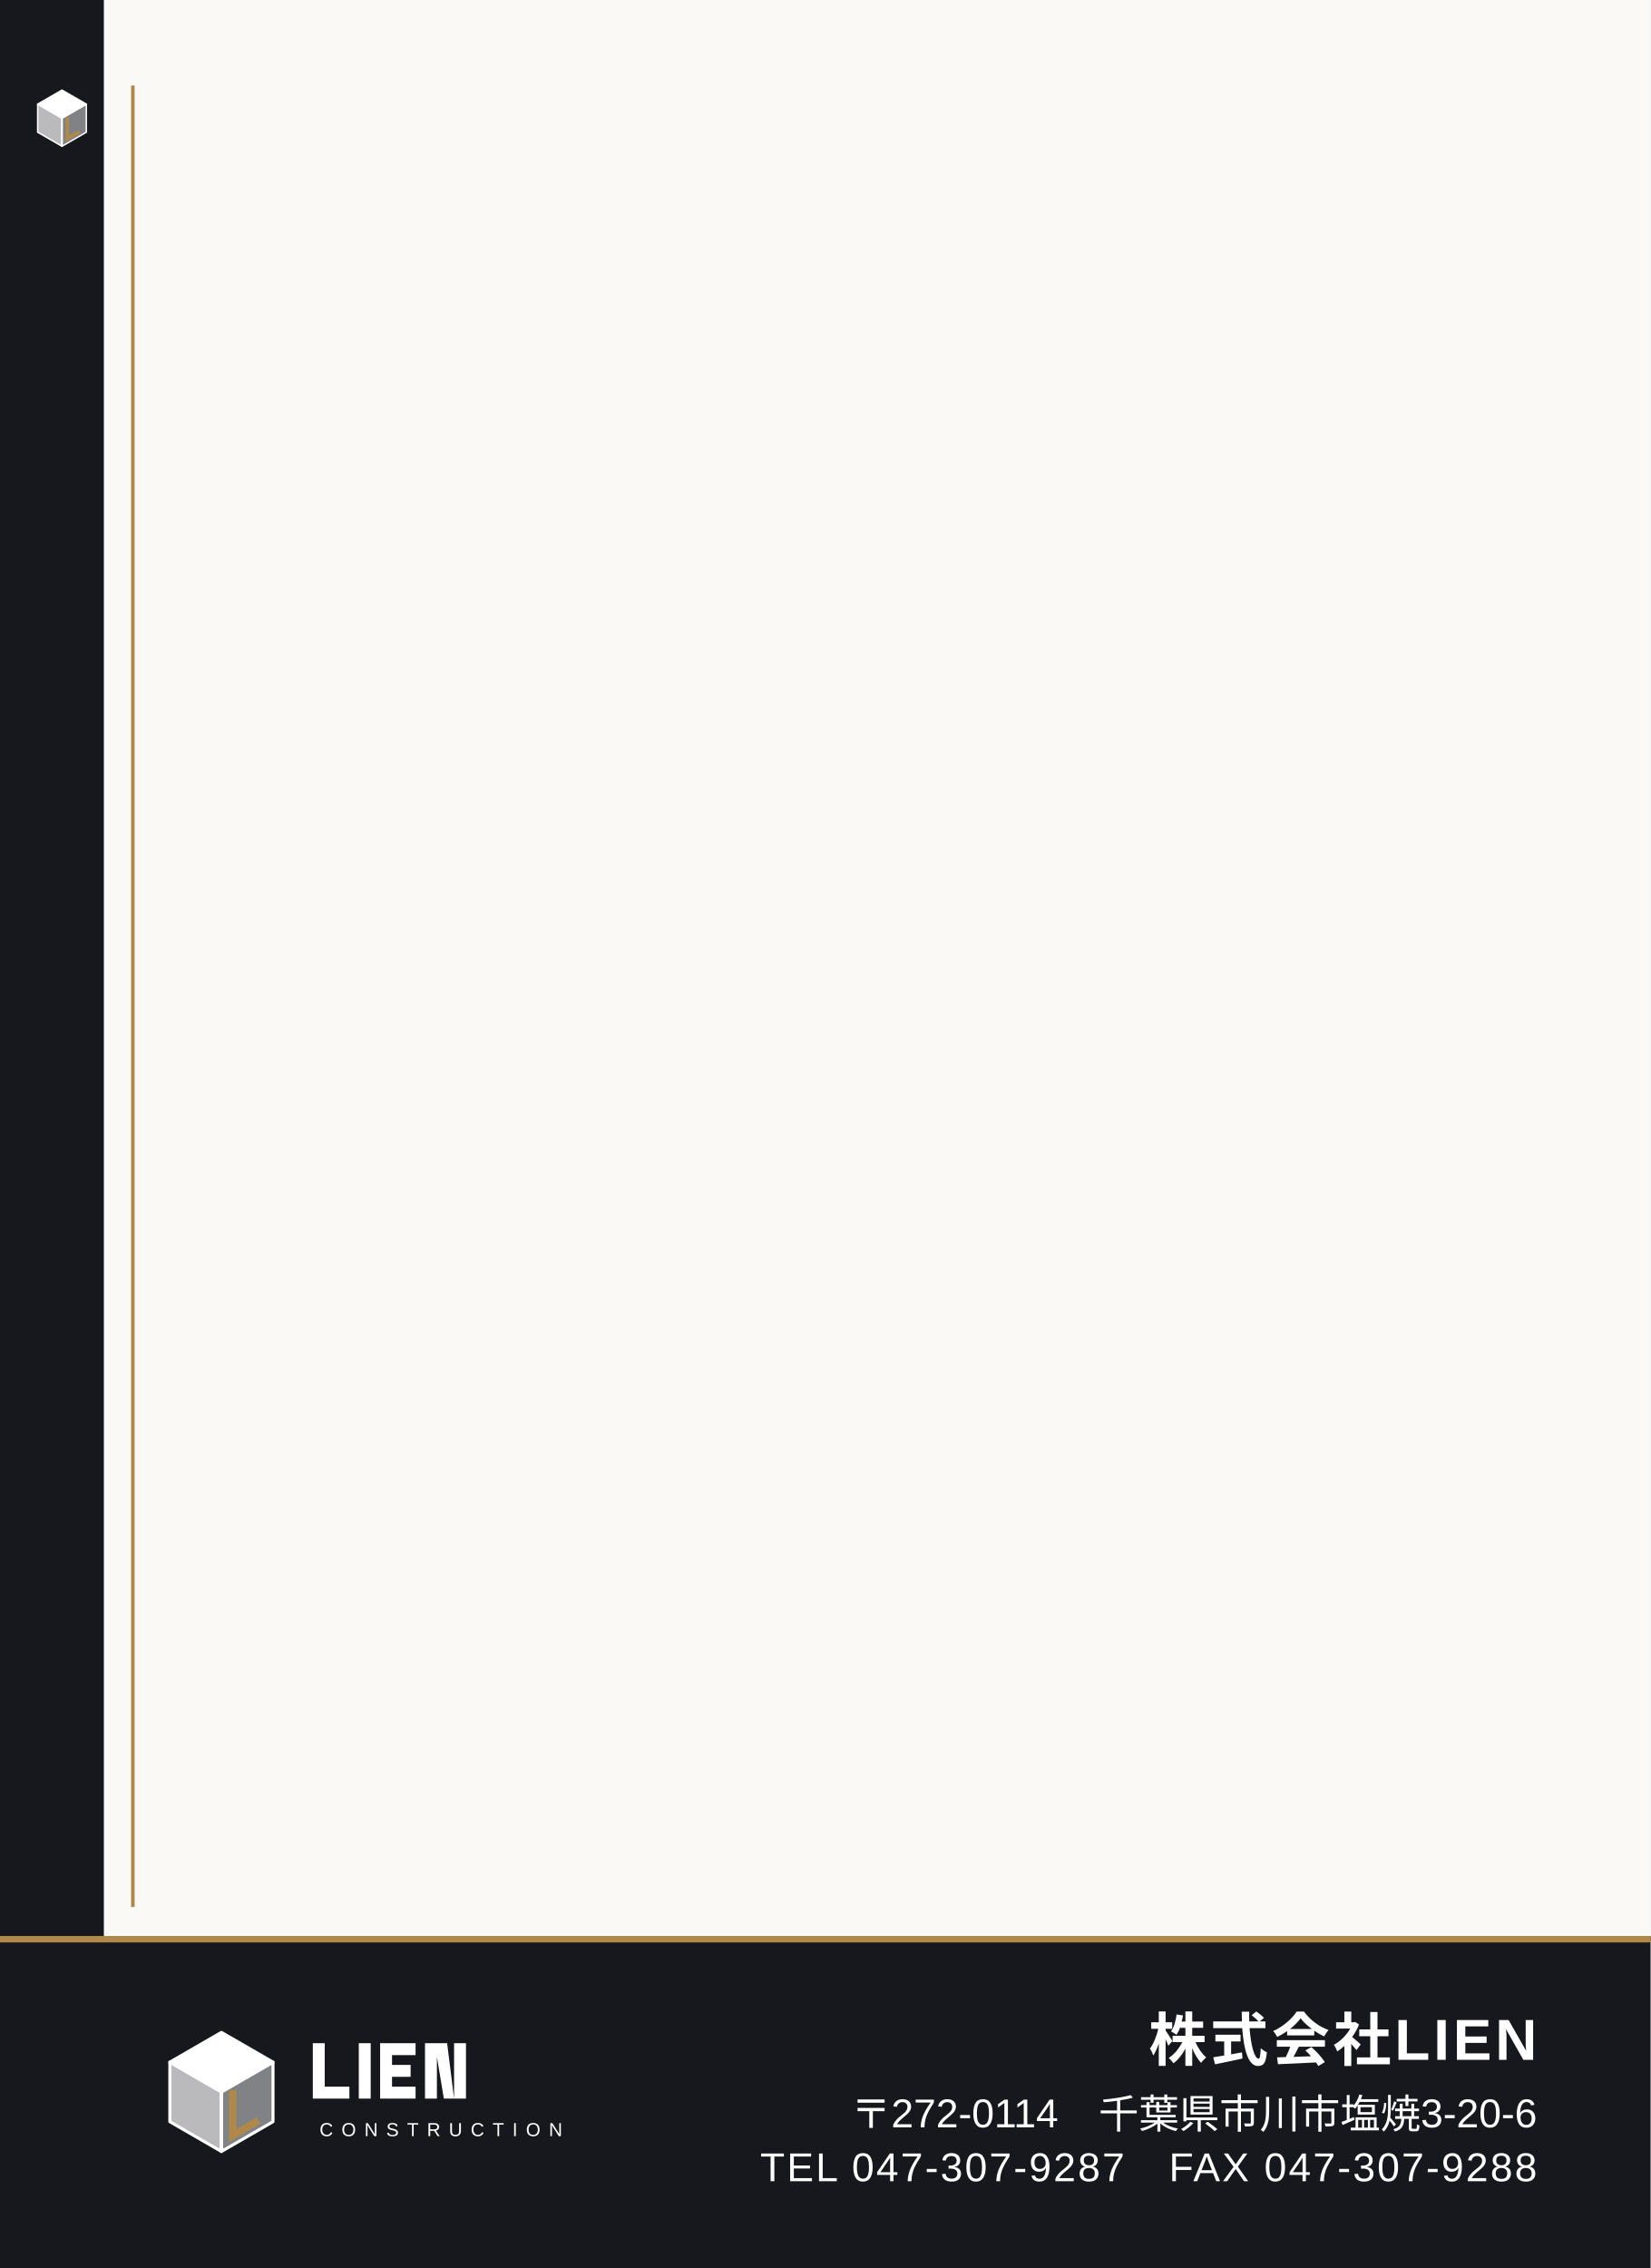
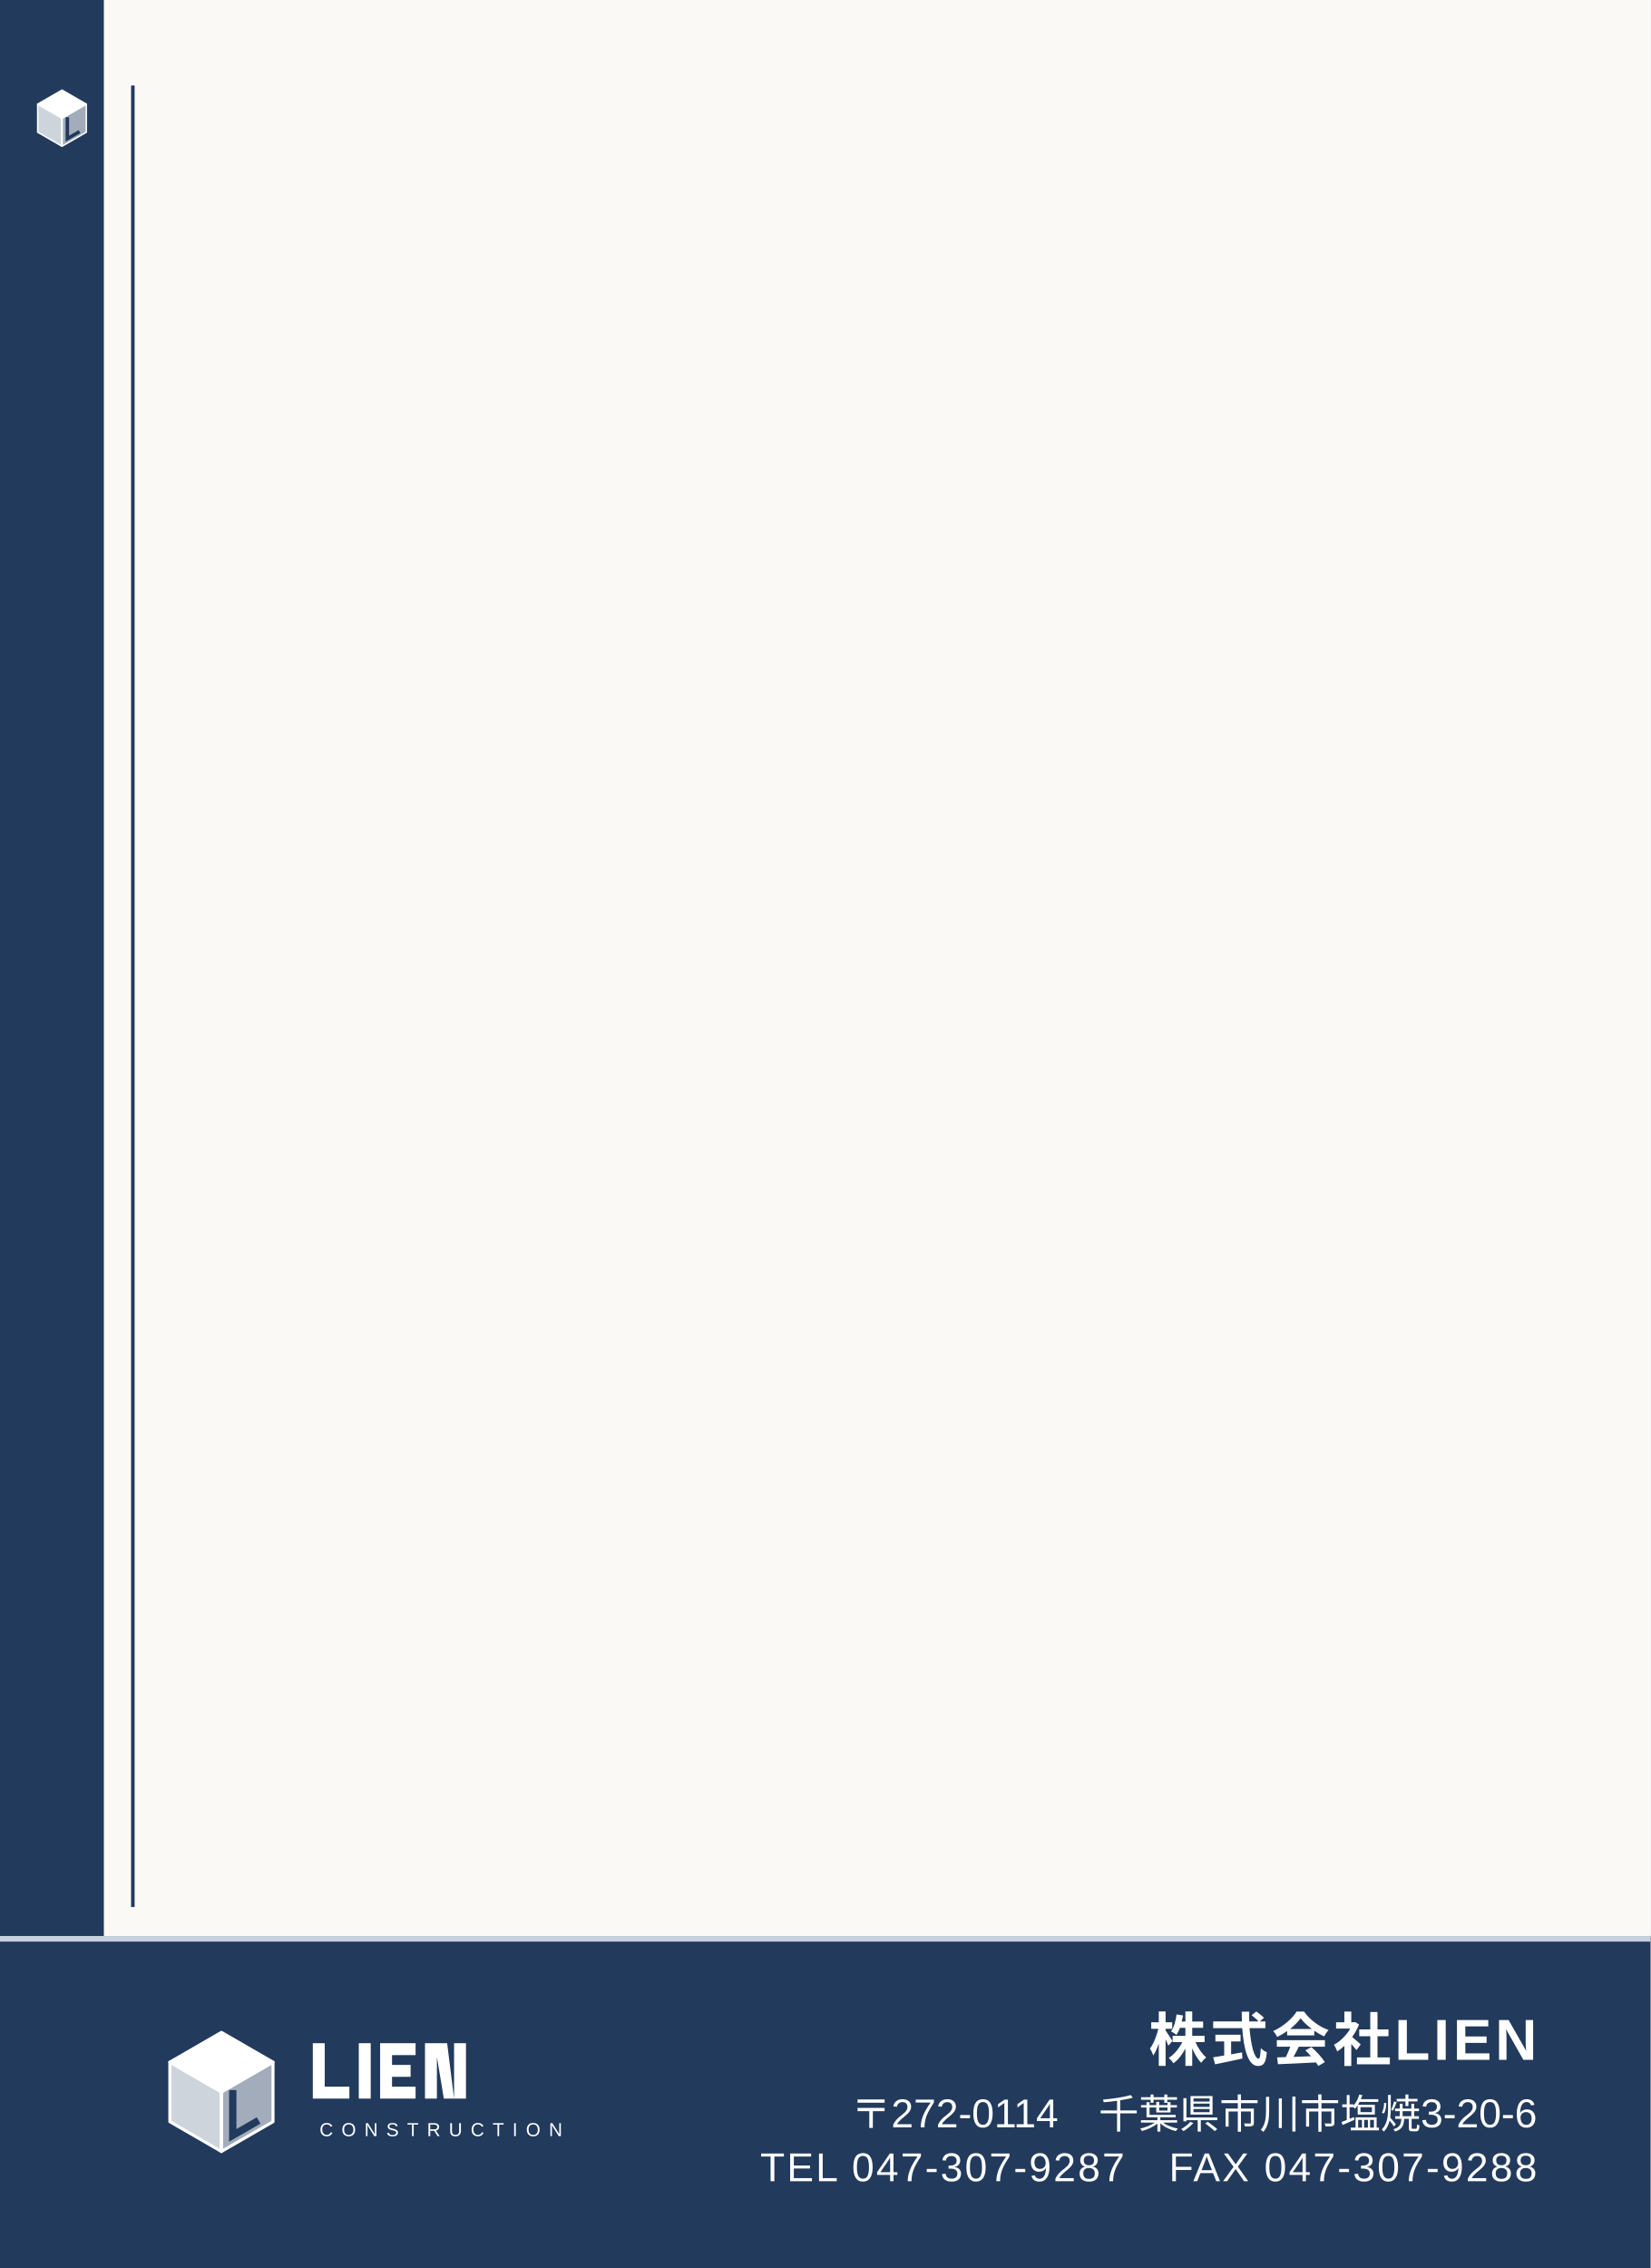
<svg xmlns="http://www.w3.org/2000/svg" width="246mm" height="338mm" viewBox="-3 -3 246 338">
  <rect x="-3" y="-3" width="246" height="338" fill="#FAF9F5" />
-   <rect x="-3" y="-3" width="15.48" height="338" fill="#16181D" />
-   <rect x="-3" y="285.52" width="246" height="49.48" fill="#16181D" />
-   <line x1="16.8" y1="9.744" x2="16.8" y2="281.2" stroke="#B0894A" stroke-width="0.528" />
-   <rect x="-3" y="285.52" width="246" height="0.96" fill="#B0894A" />
+   <rect x="-3" y="-3" width="15.48" height="338" fill="#223A5C" />
+   <rect x="-3" y="285.52" width="246" height="49.48" fill="#223A5C" />
+   <line x1="16.8" y1="9.744" x2="16.8" y2="281.2" stroke="#223A5C" stroke-width="0.528" />
+   <rect x="-3" y="285.52" width="246" height="0.84" fill="#C7D0DC" />
  <g transform="translate(1.373,9.744)">
    <path d="M4.867,0.681 L8.492,2.774 L4.867,4.867 L1.242,2.774 Z" fill="#FFFFFF" stroke="#FFFFFF" stroke-width="0.214" stroke-linejoin="round" />
-     <path d="M4.867,4.867 L1.242,2.774 L1.242,6.96 L4.867,9.053 Z" fill="rgba(255,255,255,0.70)" stroke="#FFFFFF" stroke-width="0.214" stroke-linejoin="round" />
-     <path d="M4.867,4.867 L8.492,2.774 L8.492,6.96 L4.867,9.053 Z" fill="rgba(255,255,255,0.46)" stroke="#FFFFFF" stroke-width="0.214" stroke-linejoin="round" />
+     <path d="M4.867,4.867 L1.242,2.774 L1.242,6.96 L4.867,9.053 Z" fill="rgba(255,255,255,0.78)" stroke="#FFFFFF" stroke-width="0.214" stroke-linejoin="round" />
+     <path d="M4.867,4.867 L8.492,2.774 L8.492,6.96 L4.867,9.053 Z" fill="rgba(255,255,255,0.58)" stroke="#FFFFFF" stroke-width="0.214" stroke-linejoin="round" />
    <path d="M4.867,4.867 L4.867,9.053" stroke="#FFFFFF" stroke-width="0.214" />
-     <path d="M5.665,4.993 L5.665,7.923 L7.26,7.002" fill="none" stroke="#B0894A" stroke-width="0.514" stroke-linecap="square" />
+     <path d="M5.665,4.993 L5.665,7.923 L7.26,7.002" fill="none" stroke="#223A5C" stroke-width="0.514" stroke-linecap="square" />
  </g>
  <g>
    <g transform="translate(19.68,298.44)">
      <path d="M10.32,1.445 L18.006,5.882 L10.32,10.32 L2.634,5.882 Z" fill="#FFFFFF" stroke="#FFFFFF" stroke-width="0.454" stroke-linejoin="round" />
-       <path d="M10.32,10.32 L2.634,5.882 L2.634,14.758 L10.32,19.195 Z" fill="rgba(255,255,255,0.70)" stroke="#FFFFFF" stroke-width="0.454" stroke-linejoin="round" />
-       <path d="M10.32,10.32 L18.006,5.882 L18.006,14.758 L10.32,19.195 Z" fill="rgba(255,255,255,0.46)" stroke="#FFFFFF" stroke-width="0.454" stroke-linejoin="round" />
+       <path d="M10.32,10.32 L2.634,5.882 L2.634,14.758 L10.32,19.195 Z" fill="rgba(255,255,255,0.78)" stroke="#FFFFFF" stroke-width="0.454" stroke-linejoin="round" />
+       <path d="M10.32,10.32 L18.006,5.882 L18.006,14.758 L10.32,19.195 Z" fill="rgba(255,255,255,0.58)" stroke="#FFFFFF" stroke-width="0.454" stroke-linejoin="round" />
      <path d="M10.32,10.32 L10.32,19.195" stroke="#FFFFFF" stroke-width="0.454" />
-       <path d="M12.011,10.586 L12.011,16.799 L15.393,14.846" fill="none" stroke="#B0894A" stroke-width="1.09" stroke-linecap="square" />
+       <path d="M12.011,10.586 L12.011,16.799 L15.393,14.846" fill="none" stroke="#223A5C" stroke-width="1.09" stroke-linecap="square" />
    </g>
    <path d="M43.622,0 h1.775 v8.256 h-1.775 Z M43.622,6.481 h5.449 v1.775 h-5.449 Z M50.475,0 h1.775 v8.256 h-1.775 Z M53.653,0 h1.775 v8.256 h-1.775 Z M53.653,0 h5.284 v1.775 h-5.284 Z M53.653,3.24 h4.544 v1.775 h-4.544 Z M53.653,6.481 h5.284 v1.775 h-5.284 Z M60.341,0 h1.775 v8.256 h-1.775 Z M64.675,0 h1.775 v8.256 h-1.775 Z M62.116,0 L63.642,0 L64.675,8.256 L63.149,8.256 L62.116,2.041 Z" transform="translate(0,301.495)" fill="#FFFFFF" />
    <text x="44.622" y="315.355" font-family="Liberation Sans, Arial, sans-serif" font-size="2.807" letter-spacing="1.235" fill="#FFFFFF" font-weight="500">CONSTRUCTION</text>
  </g>
  <text x="226.08" y="304.112" text-anchor="end" font-family="Liberation Sans, IPAPGothic, IPAGothic, sans-serif" font-size="8.64" letter-spacing="0.518" font-weight="700" fill="#FFFFFF">株式会社LIEN</text>
  <text x="226.08" y="314.192" text-anchor="end" font-family="Liberation Sans, IPAPGothic, IPAGothic, sans-serif" font-size="6" fill="#FFFFFF">〒272-0114　千葉県市川市塩焼3-20-6</text>
  <text x="226.08" y="322.064" text-anchor="end" font-family="Liberation Sans, Arial, sans-serif" font-size="6" letter-spacing="0.3" fill="#FFFFFF">TEL 047-307-9287　FAX 047-307-9288</text>
</svg>
